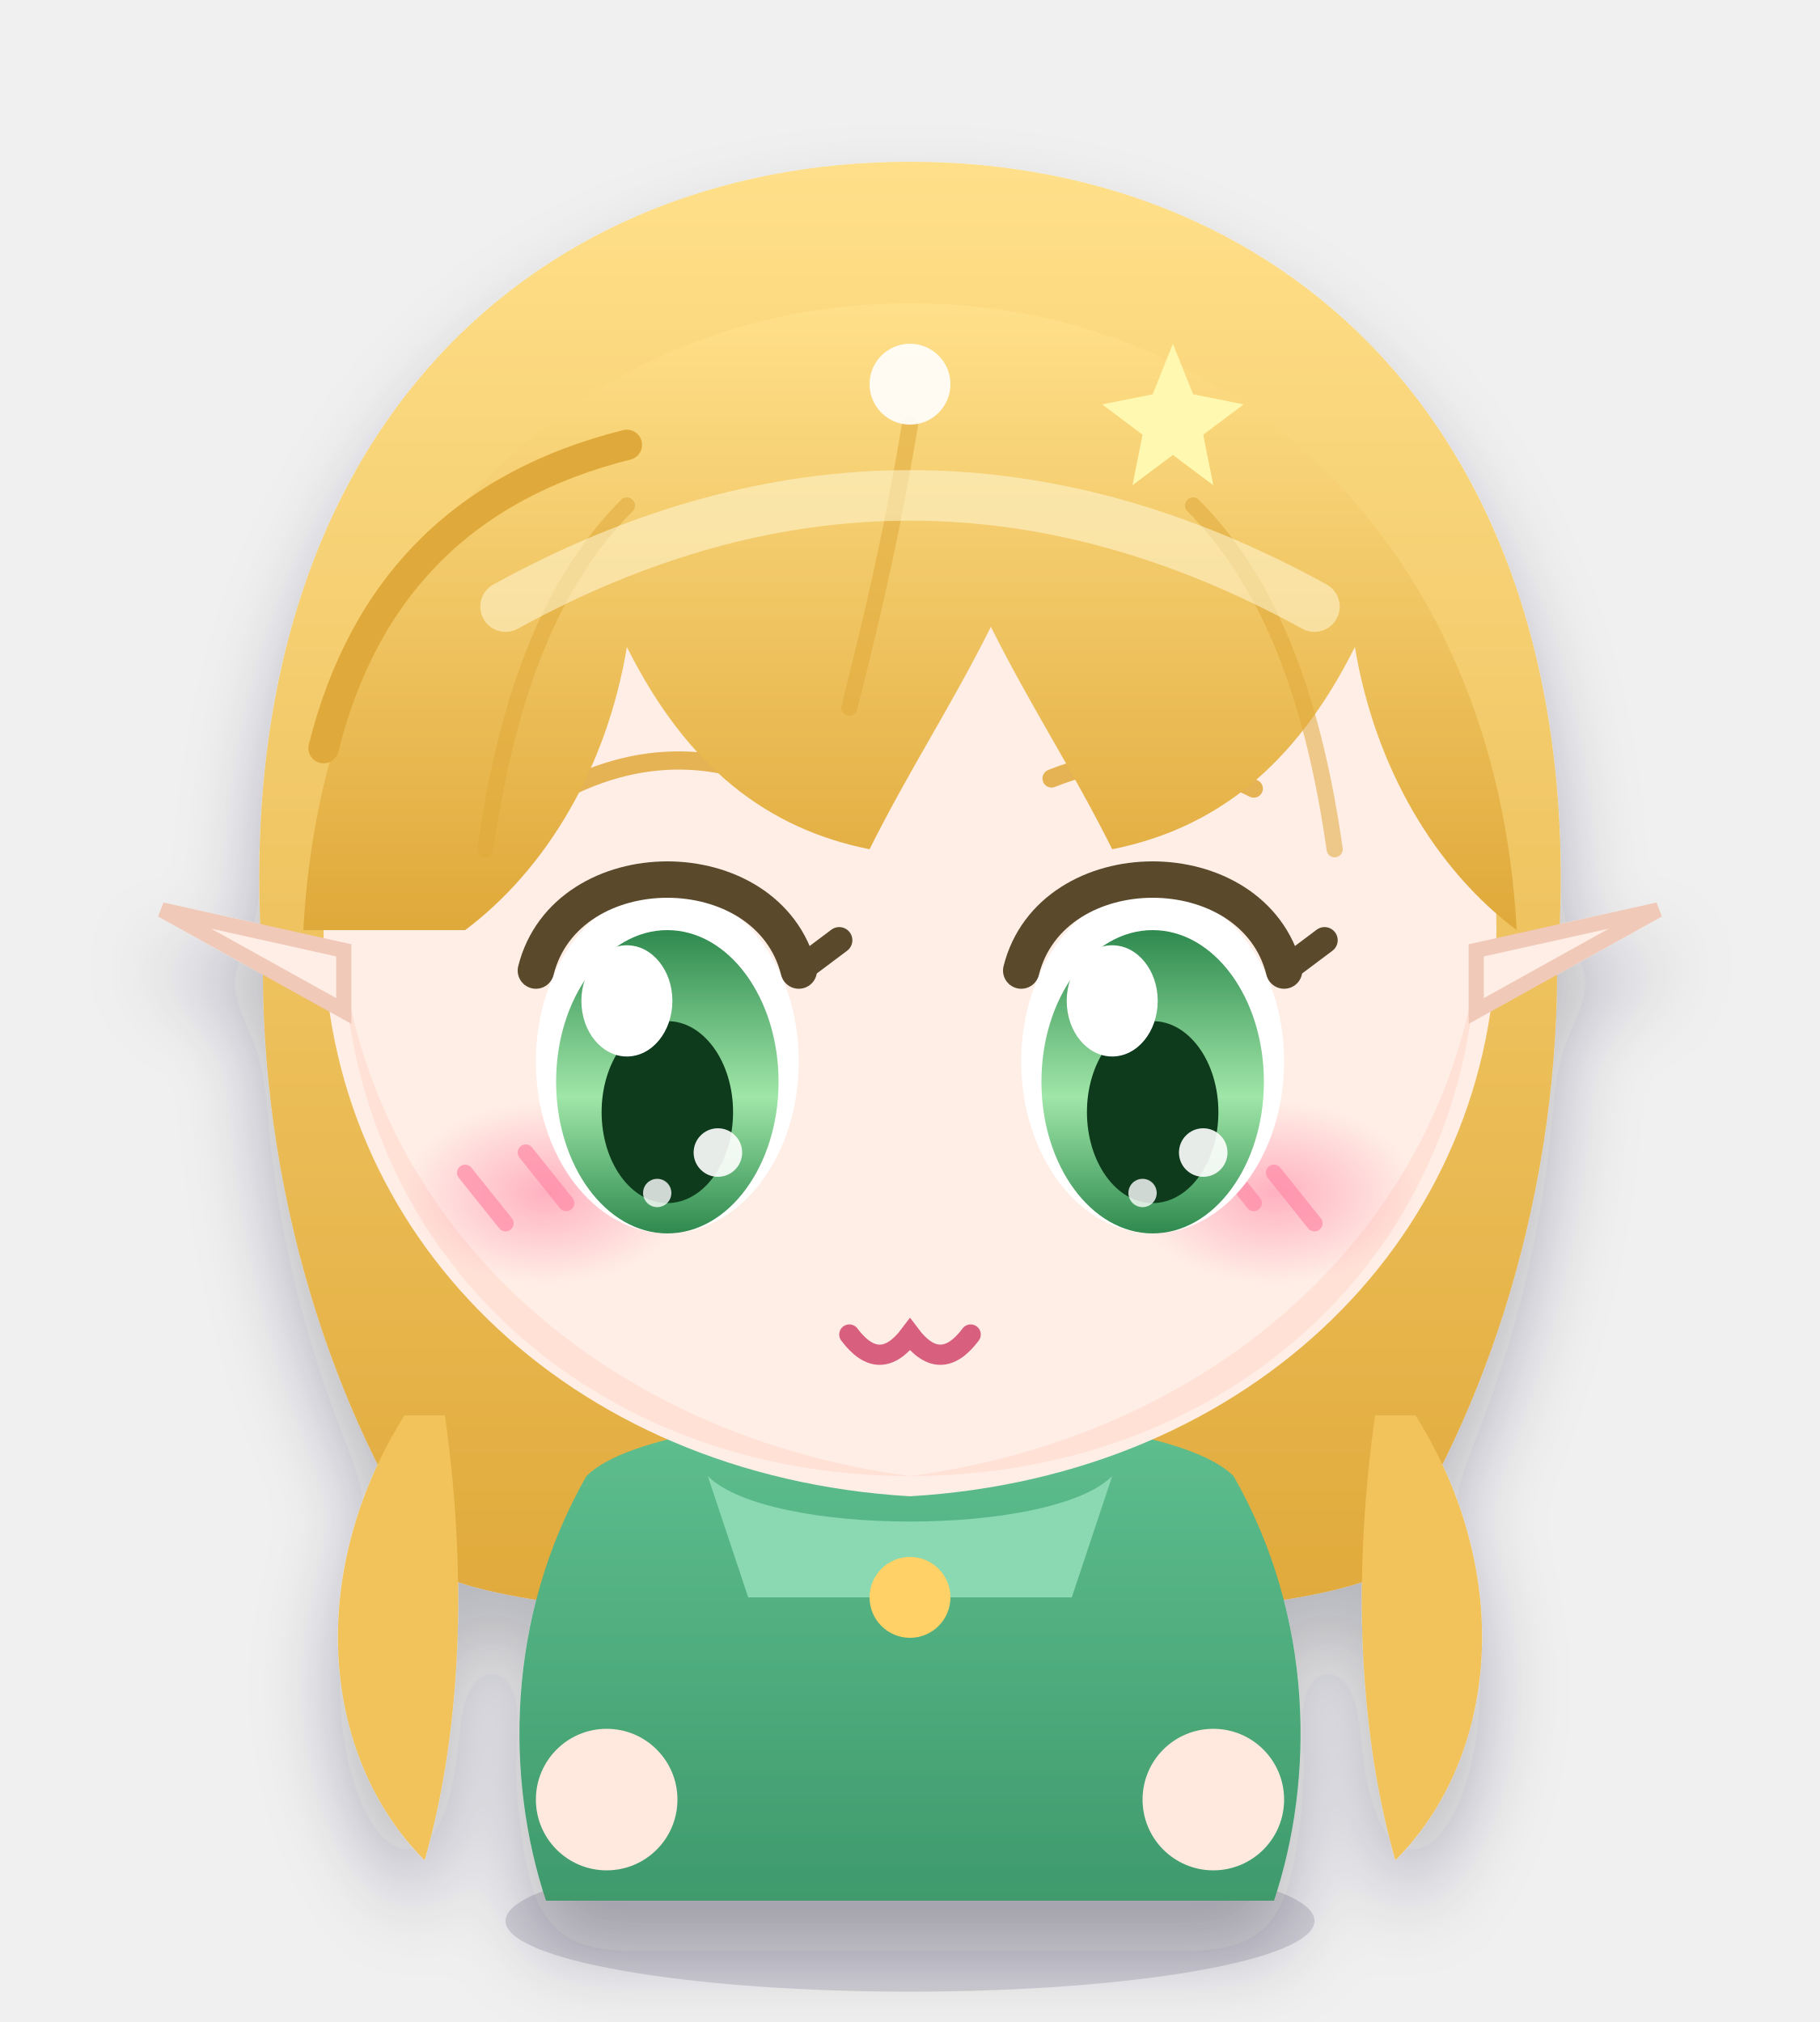
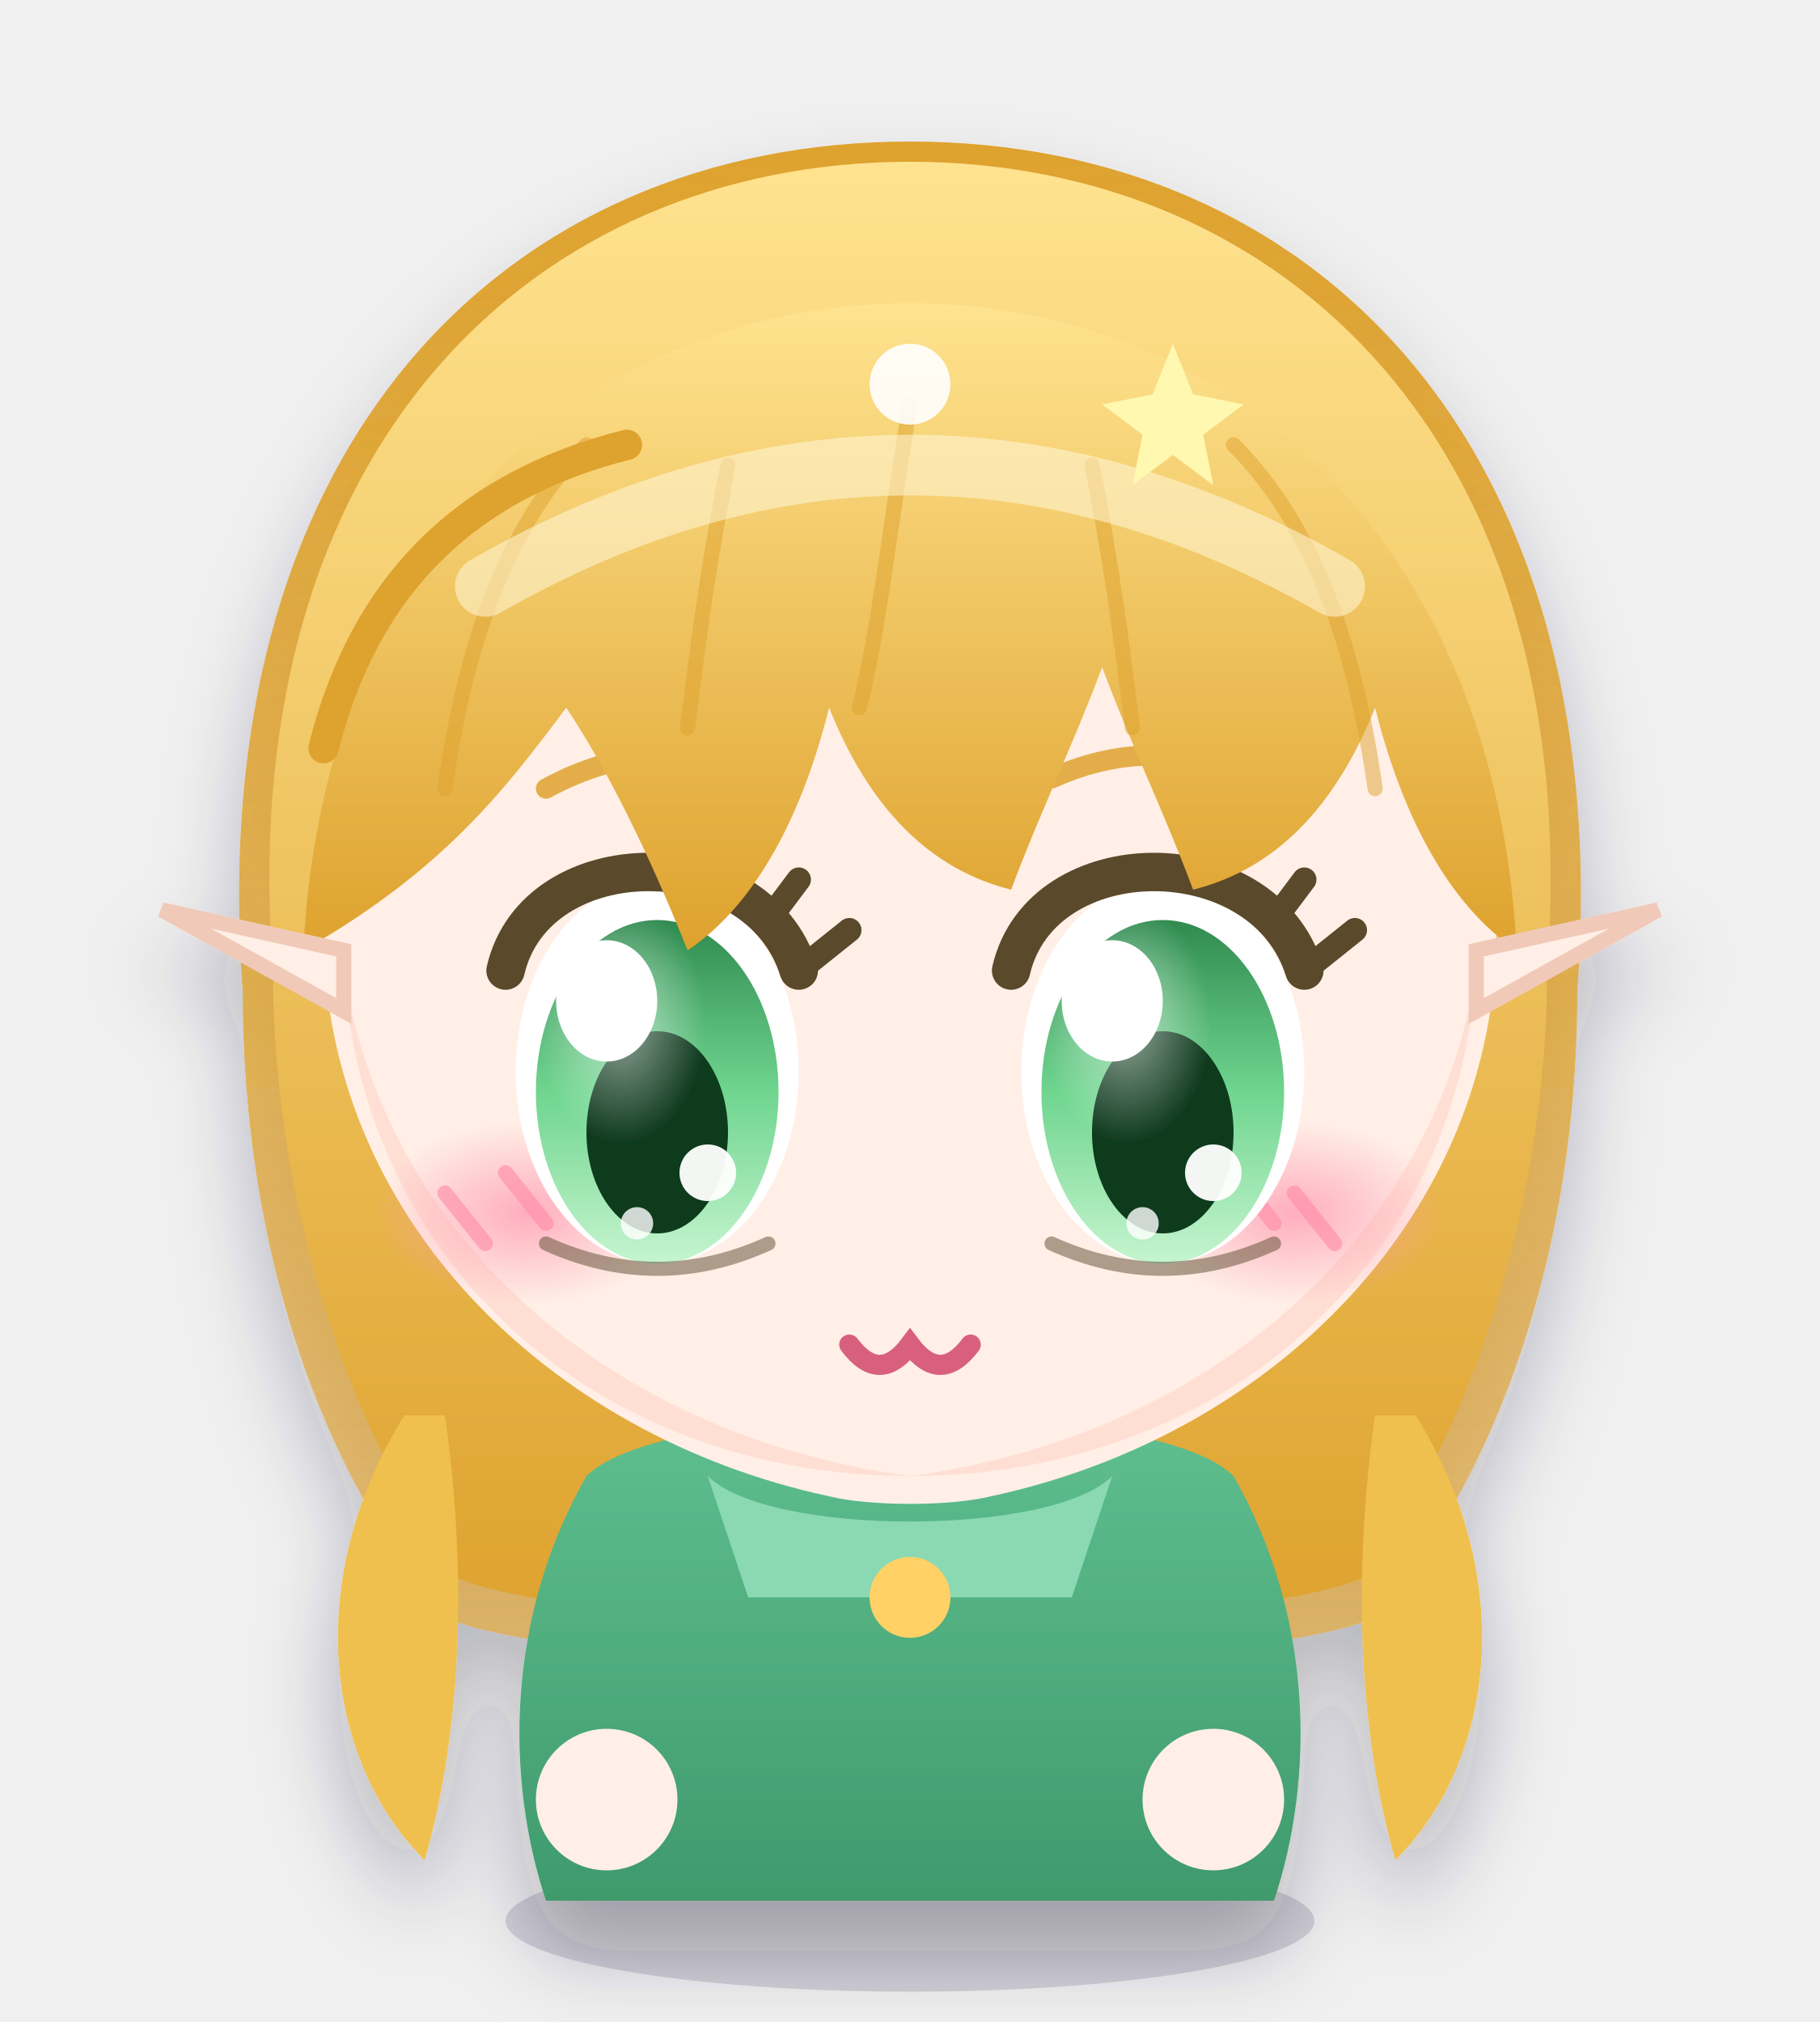
<svg xmlns="http://www.w3.org/2000/svg" viewBox="0 0 180 200" role="img" aria-label="金发精灵桌宠">
  <defs>
    <linearGradient id="elf-h" x1="0" y1="0" x2="0" y2="1">
-       <stop stop-color="#ffe08a" />
-       <stop offset="1" stop-color="#e0a93a" />
+       <stop stop-color="#ffe38f" />
+       <stop offset="1" stop-color="#dea22e" />
+     </linearGradient>
+     <linearGradient id="elf-h2" x1="0" y1="0" x2="0" y2="1">
+       <stop stop-color="#dea22e" />
+       <stop offset="1" stop-color="#dea22e" stop-opacity=".6" />
    </linearGradient>
    <linearGradient id="elf-e" x1="0" y1="0" x2="0" y2="1">
      <stop stop-color="#2f8a4f" />
-       <stop offset=".55" stop-color="#9fe6a8" />
-       <stop offset="1" stop-color="#2f8a4f" />
+       <stop offset=".5" stop-color="#6fd58f" />
+       <stop offset="1" stop-color="#c6f5cf" />
    </linearGradient>
    <linearGradient id="elf-c" x1="0" y1="0" x2="0" y2="1">
      <stop stop-color="#5fbf8f" />
      <stop offset="1" stop-color="#3f9a6c" />
    </linearGradient>
    <radialGradient id="elf-b" cx=".5" cy=".5" r=".5">
-       <stop stop-color="#ff9db4" stop-opacity=".75" />
+       <stop stop-color="#ff9db4" stop-opacity=".8" />
      <stop offset="1" stop-color="#ff9db4" stop-opacity="0" />
+     </radialGradient>
+     <radialGradient id="elf-g" cx=".35" cy=".3" r=".7">
+       <stop stop-color="#fff" stop-opacity=".55" />
+       <stop offset=".5" stop-color="#fff" stop-opacity="0" />
    </radialGradient>
    <filter id="elf-s" x="-30%" y="-30%" width="160%" height="170%">
      <feDropShadow dx="0" dy="5" stdDeviation="4" flood-color="#2a2340" flood-opacity=".28" />
    </filter>
  </defs>
  <ellipse cx="90" cy="190" rx="40" ry="7" fill="#2a2340" opacity=".16" />
  <g filter="url(#elf-s)">
-     <path d="M26 96c-4-52 26-80 64-80s68 28 64 80c0 24-8 46-18 60-14 6-78 6-92 0-10-14-18-36-18-60z" fill="url(#elf-h)" />
-     <path d="M40 140c-10 16-8 34 2 44 4-14 4-30 2-44zM140 140c10 16 8 34-2 44-4-14-4-30-2-44z" fill="#f2c35a" />
+     <path d="M24 98c-4-54 26-84 66-84s70 30 66 84c0 26-8 48-20 62-14 6-78 6-92 0-12-14-20-36-20-62z" fill="url(#elf-h2)" />
+     <path d="M27 96c-4-52 26-80 63-80s67 28 63 80c0 24-8 46-18 60-14 6-76 6-90 0-10-14-18-36-18-60z" fill="url(#elf-h)" />
+     <path d="M40 140c-10 16-8 34 2 44 4-14 4-30 2-44zM140 140c10 16 8 34-2 44-4-14-4-30-2-44z" fill="#f0c04f" />
    <path d="M58 146c-8 14-8 30-4 42h72c4-12 4-28-4-42-8-8-56-8-64 0z" fill="url(#elf-c)" />
    <path d="M70 146c6 6 34 6 40 0l-4 12H74z" fill="#8ad9b2" />
    <circle cx="90" cy="158" r="4" fill="#ffd166" />
-     <circle cx="60" cy="178" r="7" fill="#ffe9df" />
-     <circle cx="120" cy="178" r="7" fill="#ffe9df" />
-     <rect x="80" y="128" width="20" height="18" rx="6" fill="#ffdccd" />
-     <path d="M32 92c0-36 26-58 58-58s58 22 58 58c0 30-24 54-58 56-34-2-58-26-58-56z" fill="#ffeee6" />
-     <path d="M34 96c4 26 26 46 56 50-30 0-54-20-56-50z" fill="#ffd9cc" opacity=".6" />
-     <path d="M146 96c-4 26-26 46-56 50 30 0 54-20 56-50z" fill="#ffd9cc" opacity=".6" />
-     <ellipse cx="54" cy="118" rx="14" ry="9" fill="url(#elf-b)" />
-     <ellipse cx="126" cy="118" rx="14" ry="9" fill="url(#elf-b)" />
-     <path d="M46 116l4 5M52 114l4 5M120 114l4 5M126 116l4 5" stroke="#ff8aa6" stroke-width="1.6" stroke-linecap="round" opacity=".7" />
-     <ellipse cx="66" cy="105" rx="13" ry="17" fill="#fff" />
-     <ellipse cx="66" cy="107" rx="11" ry="15" fill="url(#elf-e)" />
-     <ellipse cx="66" cy="110" rx="6.5" ry="9" fill="#0f3a1e" />
-     <ellipse cx="62" cy="99" rx="4.5" ry="5.5" fill="#fff" />
-     <circle cx="71" cy="114" r="2.4" fill="#fff" opacity=".9" />
-     <circle cx="65" cy="118" r="1.4" fill="#fff" opacity=".8" />
-     <path d="M53 96c3-12 23-12 26 0" stroke="#5a4a2c" stroke-width="3.6" fill="none" stroke-linecap="round" />
-     <path d="M79 96l4-3" stroke="#5a4a2c" stroke-width="2.6" stroke-linecap="round" />
-     <ellipse cx="114" cy="105" rx="13" ry="17" fill="#fff" />
-     <ellipse cx="114" cy="107" rx="11" ry="15" fill="url(#elf-e)" />
-     <ellipse cx="114" cy="110" rx="6.5" ry="9" fill="#0f3a1e" />
-     <ellipse cx="110" cy="99" rx="4.5" ry="5.5" fill="#fff" />
-     <circle cx="119" cy="114" r="2.4" fill="#fff" opacity=".9" />
-     <circle cx="113" cy="118" r="1.4" fill="#fff" opacity=".8" />
-     <path d="M101 96c3-12 23-12 26 0" stroke="#5a4a2c" stroke-width="3.6" fill="none" stroke-linecap="round" />
-     <path d="M127 96l4-3" stroke="#5a4a2c" stroke-width="2.6" stroke-linecap="round" />
-     <path d="M56 78q10-5 20-1" stroke="#e0a93a" stroke-width="1.8" fill="none" stroke-linecap="round" opacity=".85" />
-     <path d="M104 77q10-4 20 1" stroke="#e0a93a" stroke-width="1.8" fill="none" stroke-linecap="round" opacity=".85" />
-     <path d="M84 132q3 4 6 0q3 4 6 0" stroke="#d8607e" stroke-width="2" fill="none" stroke-linecap="round" />
-     <path d="M30 92c2-38 28-62 60-62s58 24 60 62c-8-6-14-16-16-28-6 12-14 18-24 20-4-8-8-14-12-22-4 8-8 14-12 22-10-2-18-8-24-20-2 12-8 22-16 28z" fill="url(#elf-h)" />
-     <path d="M62 50c-8 8-12 20-14 34M118 50c8 8 12 20 14 34M90 42c-2 12-4 20-6 28" stroke="#e0a93a" stroke-width="1.6" fill="none" stroke-linecap="round" opacity=".55" />
-     <path d="M50 60q40-22 80 0" stroke="#fff7d6" stroke-width="5" fill="none" stroke-linecap="round" opacity=".55" />
-     <path d="M34 100l-18-10 18 4z" fill="#ffeee6" stroke="#f0c9b8" stroke-width="1.5" />
-     <path d="M146 100l18-10-18 4z" fill="#ffeee6" stroke="#f0c9b8" stroke-width="1.5" />
-     <path d="M62 44c-16 4-26 14-30 30" stroke="#e0a93a" stroke-width="3" fill="none" stroke-linecap="round" />
+     <circle cx="60" cy="178" r="7" fill="#ffefe6" />
+     <circle cx="120" cy="178" r="7" fill="#ffefe6" />
+     <rect x="80" y="128" width="20" height="18" rx="6" fill="#ffd9cc" />
+     <path d="M32 92c0-36 26-58 58-58s58 22 58 58c0 28-22 50-50 56-4 1-12 1-16 0-28-6-50-28-50-56z" fill="#ffefe6" />
+     <path d="M34 96c4 26 26 46 56 50-30 0-54-20-56-50z" fill="#ffd9cc" opacity=".7" />
+     <path d="M146 96c-4 26-26 46-56 50 30 0 54-20 56-50z" fill="#ffd9cc" opacity=".7" />
+     <ellipse cx="52" cy="120" rx="15" ry="9" fill="url(#elf-b)" />
+     <ellipse cx="128" cy="120" rx="15" ry="9" fill="url(#elf-b)" />
+     <path d="M44 118l4 5M50 116l4 5M122 116l4 5M128 118l4 5" stroke="#ff8aa6" stroke-width="1.5" stroke-linecap="round" opacity=".6" />
+     <ellipse cx="65" cy="106" rx="14" ry="19" fill="#fff" />
+     <ellipse cx="65" cy="108" rx="12" ry="17" fill="url(#elf-e)" />
+     <ellipse cx="65" cy="112" rx="7" ry="10" fill="#0f3a1e" />
+     <ellipse cx="65" cy="108" rx="12" ry="17" fill="url(#elf-g)" />
+     <ellipse cx="60" cy="99" rx="5" ry="6" fill="#fff" />
+     <circle cx="70" cy="116" r="2.8" fill="#fff" opacity=".95" />
+     <circle cx="63" cy="121" r="1.6" fill="#fff" opacity=".8" />
+     <path d="M50 96c3-13 25-13 29 0" stroke="#5a4a2c" stroke-width="3.8" fill="none" stroke-linecap="round" />
+     <path d="M79 96l5-4M76 91l3-4" stroke="#5a4a2c" stroke-width="2.4" stroke-linecap="round" />
+     <path d="M54 123q11 5 22 0" stroke="#5a4a2c" stroke-width="1.4" fill="none" stroke-linecap="round" opacity=".5" />
+     <ellipse cx="115" cy="106" rx="14" ry="19" fill="#fff" />
+     <ellipse cx="115" cy="108" rx="12" ry="17" fill="url(#elf-e)" />
+     <ellipse cx="115" cy="112" rx="7" ry="10" fill="#0f3a1e" />
+     <ellipse cx="115" cy="108" rx="12" ry="17" fill="url(#elf-g)" />
+     <ellipse cx="110" cy="99" rx="5" ry="6" fill="#fff" />
+     <circle cx="120" cy="116" r="2.8" fill="#fff" opacity=".95" />
+     <circle cx="113" cy="121" r="1.6" fill="#fff" opacity=".8" />
+     <path d="M100 96c3-13 25-13 29 0" stroke="#5a4a2c" stroke-width="3.8" fill="none" stroke-linecap="round" />
+     <path d="M129 96l5-4M126 91l3-4" stroke="#5a4a2c" stroke-width="2.4" stroke-linecap="round" />
+     <path d="M104 123q11 5 22 0" stroke="#5a4a2c" stroke-width="1.4" fill="none" stroke-linecap="round" opacity=".5" />
+     <path d="M54 78q11-6 22-1" stroke="#dea22e" stroke-width="2" fill="none" stroke-linecap="round" opacity=".85" />
+     <path d="M104 77q11-5 22 1" stroke="#dea22e" stroke-width="2" fill="none" stroke-linecap="round" opacity=".85" />
+     <path d="M84 133q3 4 6 0q3 4 6 0" stroke="#d8607e" stroke-width="2" fill="none" stroke-linecap="round" />
+     <path d="M30 94c2-40 28-64 60-64s58 24 60 64c-6-4-11-12-14-24-4 10-10 16-18 18-3-8-6-14-9-22-3 8-6 14-9 22-8-2-14-8-18-18-3 12-8 20-14 24-4-10-8-18-12-24-6 8-12 16-26 24z" fill="url(#elf-h)" />
+     <path d="M58 44c-8 8-12 20-14 34M122 44c8 8 12 20 14 34M90 40c-2 12-3 22-5 30M72 46c-2 10-3 18-4 26M108 46c2 10 3 18 4 26" stroke="#dea22e" stroke-width="1.5" fill="none" stroke-linecap="round" opacity=".5" />
+     <path d="M48 58q42-24 84 0" stroke="#fff8d8" stroke-width="6" fill="none" stroke-linecap="round" opacity=".55" />
+     <path d="M34 100l-18-10 18 4z" fill="#ffefe6" stroke="#f0c9b8" stroke-width="1.5" />
+     <path d="M146 100l18-10-18 4z" fill="#ffefe6" stroke="#f0c9b8" stroke-width="1.5" />
+     <path d="M62 44c-16 4-26 14-30 30" stroke="#dea22e" stroke-width="3" fill="none" stroke-linecap="round" />
    <circle cx="90" cy="38" r="4" fill="#fff" opacity=".9" />
    <path d="M116 34l2 5 5 1-4 3 1 5-4-3-4 3 1-5-4-3 5-1z" fill="#fff8b0" />
  </g>
</svg>
